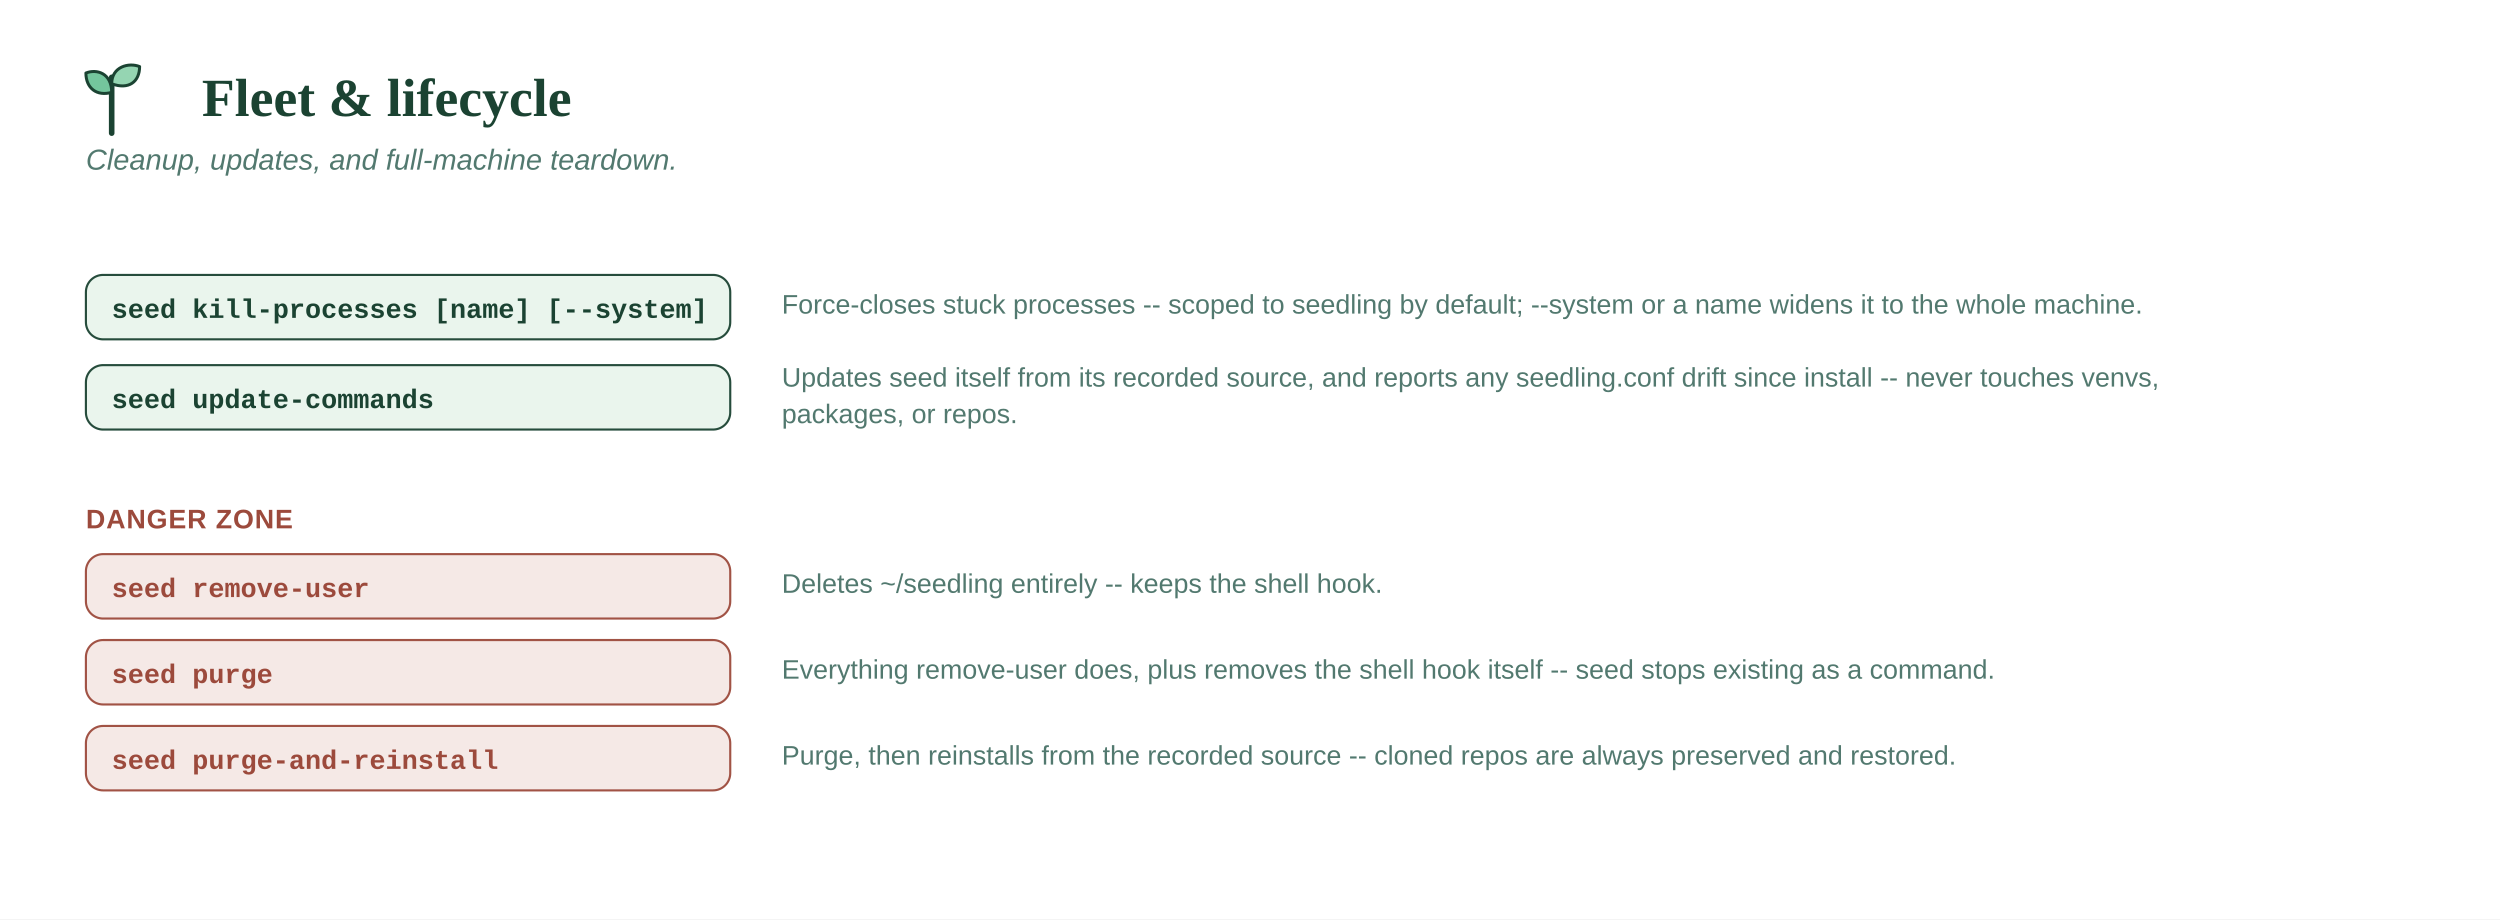
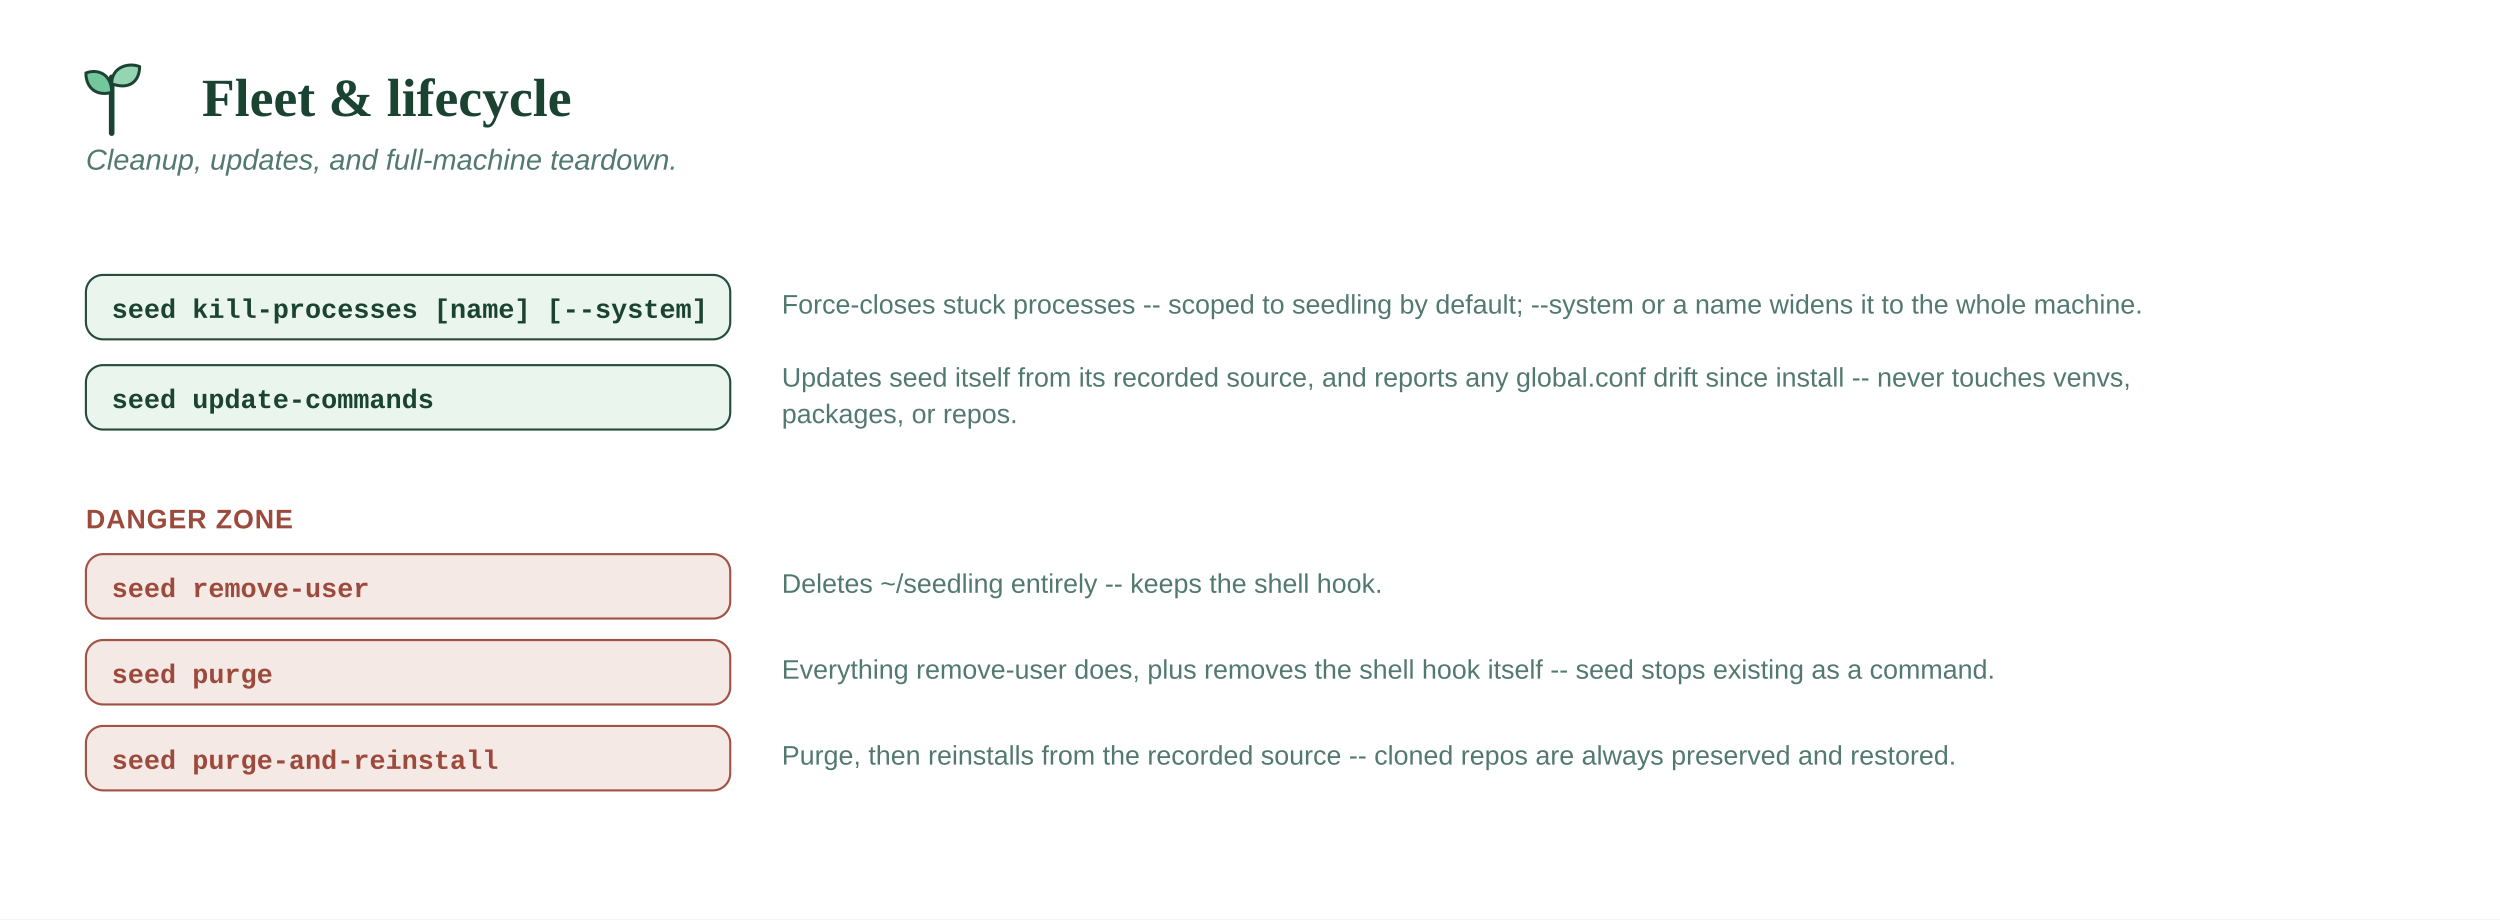
<svg xmlns="http://www.w3.org/2000/svg" viewBox="0 0 1164 428" font-family="Arial, Helvetica, sans-serif">
  <defs>
    <defs>
      <style>
      .head  { font-family: Georgia, 'Times New Roman', serif; }
      .body  { font-family: Arial, Helvetica, sans-serif; }
      .fg    { fill: #1B4332; }
      .fw    { fill: #FFFFFF; }
      .fmute { fill: #52796F; }
    </style>
      <marker id="arrow" markerWidth="7" markerHeight="7" refX="5.5" refY="3.5" orient="auto">
        <path d="M0,0 L7,3.5 L0,7 Z" fill="#1B4332" />
      </marker>
      <symbol id="ic-cloud" viewBox="0 0 24 24">
        <path d="M6.5 18 C3.5 18 2 15.8 2 13.8 C2 11.6 3.8 10 5.8 10.1 C6.4 7.6 8.7 6 11.2 6.3 C13.6 6.6 15.4 8.6 15.5 11 C17.9 11.1 20 13 20 15.3 C20 17.4 18.2 18 17 18 Z" fill="none" stroke="currentColor" stroke-width="1.6" stroke-linejoin="round" />
      </symbol>
      <symbol id="ic-box" viewBox="0 0 24 24">
        <path d="M3 8 L12 4 L21 8 L12 12 Z" fill="none" stroke="currentColor" stroke-width="1.6" stroke-linejoin="round" />
        <path d="M3 8 V17 L12 21 V12" fill="none" stroke="currentColor" stroke-width="1.6" stroke-linejoin="round" />
        <path d="M21 8 V17 L12 21" fill="none" stroke="currentColor" stroke-width="1.6" stroke-linejoin="round" />
      </symbol>
      <symbol id="ic-server" viewBox="0 0 24 24">
        <rect x="3" y="4" width="18" height="6" rx="1.3" fill="none" stroke="currentColor" stroke-width="1.6" />
        <rect x="3" y="14" width="18" height="6" rx="1.3" fill="none" stroke="currentColor" stroke-width="1.6" />
        <circle cx="7" cy="7" r="1" fill="currentColor" />
        <circle cx="7" cy="17" r="1" fill="currentColor" />
      </symbol>
      <symbol id="ic-monitor" viewBox="0 0 24 24">
        <rect x="2.5" y="4" width="19" height="13" rx="1.4" fill="none" stroke="currentColor" stroke-width="1.6" />
        <line x1="8" y1="21" x2="16" y2="21" stroke="currentColor" stroke-width="1.6" stroke-linecap="round" />
        <line x1="12" y1="17" x2="12" y2="21" stroke="currentColor" stroke-width="1.6" stroke-linecap="round" />
      </symbol>
      <symbol id="ic-folder" viewBox="0 0 24 24">
        <path d="M3 6.5 C3 5.7 3.7 5 4.5 5 H9.5 L11.5 7.5 H19.5 C20.3 7.5 21 8.2 21 9 V17.5 C21 18.3 20.3 19 19.5 19 H4.5 C3.7 19 3 18.3 3 17.5 Z" fill="none" stroke="currentColor" stroke-width="1.6" stroke-linejoin="round" />
      </symbol>
      <symbol id="ic-doc" viewBox="0 0 24 24">
        <path d="M6 3 H14 L19 8 V20 C19 20.6 18.6 21 18 21 H6 C5.4 21 5 20.6 5 20 V4 C5 3.4 5.4 3 6 3 Z" fill="none" stroke="currentColor" stroke-width="1.6" stroke-linejoin="round" />
        <path d="M14 3 V8 H19" fill="none" stroke="currentColor" stroke-width="1.6" stroke-linejoin="round" />
        <line x1="8" y1="12" x2="16" y2="12" stroke="currentColor" stroke-width="1.4" stroke-linecap="round" />
        <line x1="8" y1="15.5" x2="16" y2="15.5" stroke="currentColor" stroke-width="1.4" stroke-linecap="round" />
        <line x1="8" y1="19" x2="12.5" y2="19" stroke="currentColor" stroke-width="1.4" stroke-linecap="round" />
      </symbol>
+       <symbol id="ic-terminal" viewBox="0 0 24 24">
+         <rect x="2.5" y="4" width="19" height="16" rx="1.6" fill="none" stroke="currentColor" stroke-width="1.6" />
+         <path d="M6.5 9 L10.5 12 L6.5 15" fill="none" stroke="currentColor" stroke-width="1.6" stroke-linecap="round" stroke-linejoin="round" />
+         <line x1="12" y1="15" x2="17" y2="15" stroke="currentColor" stroke-width="1.6" stroke-linecap="round" />
+       </symbol>
    </defs>
  </defs>
  <rect x="0" y="0" width="1164" height="428" fill="#FFFFFF" />
  <g transform="translate(40,20)">
    <path d="M12 42 V16" stroke="#1B4332" stroke-width="2.6" stroke-linecap="round" fill="none" />
    <path d="M12 23 C12 14 5 12 0 14 C0 21 5 25 12 23 Z" fill="#74C69D" stroke="#1B4332" stroke-width="1.4" stroke-linejoin="round" />
    <path d="M12 19 C12 11 20 9 25 11 C25 18 20 22 12 19 Z" fill="#95D5B2" stroke="#1B4332" stroke-width="1.4" stroke-linejoin="round" />
  </g>
  <text x="94" y="54" class="head fg" font-size="25" font-weight="700">Fleet &amp; lifecycle</text>
  <text x="40" y="79" class="body fmute" font-size="13.5" font-style="italic">Cleanup, updates, and full-machine teardown.</text>
  <rect x="40" y="128" width="300" height="30" rx="8" fill="#E9F5EC" stroke="#1B4332" stroke-width="1" opacity="0.95" />
  <text x="52" y="148" font-family="Consolas, 'SF Mono', Monaco, 'Courier New', monospace" font-size="12.5" font-weight="700" fill="#1B4332">seed kill-processes [name] [--system]</text>
  <text x="364" y="146" class="body" font-size="12.5" fill="#52796F">Force-closes stuck processes -- scoped to seedling by default; --system or a name widens it to the whole machine.</text>
  <rect x="40" y="170" width="300" height="30" rx="8" fill="#E9F5EC" stroke="#1B4332" stroke-width="1" opacity="0.95" />
  <text x="52" y="190" font-family="Consolas, 'SF Mono', Monaco, 'Courier New', monospace" font-size="12.5" font-weight="700" fill="#1B4332">seed update-commands</text>
-   <text x="364" y="180" class="body" font-size="12.5" fill="#52796F">Updates seed itself from its recorded source, and reports any seedling.conf drift since install -- never touches venvs,</text>
+   <text x="364" y="180" class="body" font-size="12.5" fill="#52796F">Updates seed itself from its recorded source, and reports any global.conf drift since install -- never touches venvs,</text>
  <text x="364" y="197" class="body" font-size="12.5" fill="#52796F">packages, or repos.</text>
  <text x="40" y="246" class="body" font-size="12.5" font-weight="700" fill="#9C4A3C" letter-spacing="0.4">DANGER ZONE</text>
  <rect x="40" y="258" width="300" height="30" rx="8" fill="#F5E8E5" stroke="#9C4A3C" stroke-width="1" opacity="0.95" />
  <text x="52" y="278" font-family="Consolas, 'SF Mono', Monaco, 'Courier New', monospace" font-size="12.5" font-weight="700" fill="#9C4A3C">seed remove-user</text>
  <text x="364" y="276" class="body" font-size="12.5" fill="#52796F">Deletes ~/seedling entirely -- keeps the shell hook.</text>
  <rect x="40" y="298" width="300" height="30" rx="8" fill="#F5E8E5" stroke="#9C4A3C" stroke-width="1" opacity="0.95" />
  <text x="52" y="318" font-family="Consolas, 'SF Mono', Monaco, 'Courier New', monospace" font-size="12.5" font-weight="700" fill="#9C4A3C">seed purge</text>
  <text x="364" y="316" class="body" font-size="12.5" fill="#52796F">Everything remove-user does, plus removes the shell hook itself -- seed stops existing as a command.</text>
  <rect x="40" y="338" width="300" height="30" rx="8" fill="#F5E8E5" stroke="#9C4A3C" stroke-width="1" opacity="0.95" />
  <text x="52" y="358" font-family="Consolas, 'SF Mono', Monaco, 'Courier New', monospace" font-size="12.5" font-weight="700" fill="#9C4A3C">seed purge-and-reinstall</text>
  <text x="364" y="356" class="body" font-size="12.5" fill="#52796F">Purge, then reinstalls from the recorded source -- cloned repos are always preserved and restored.</text>
</svg>
